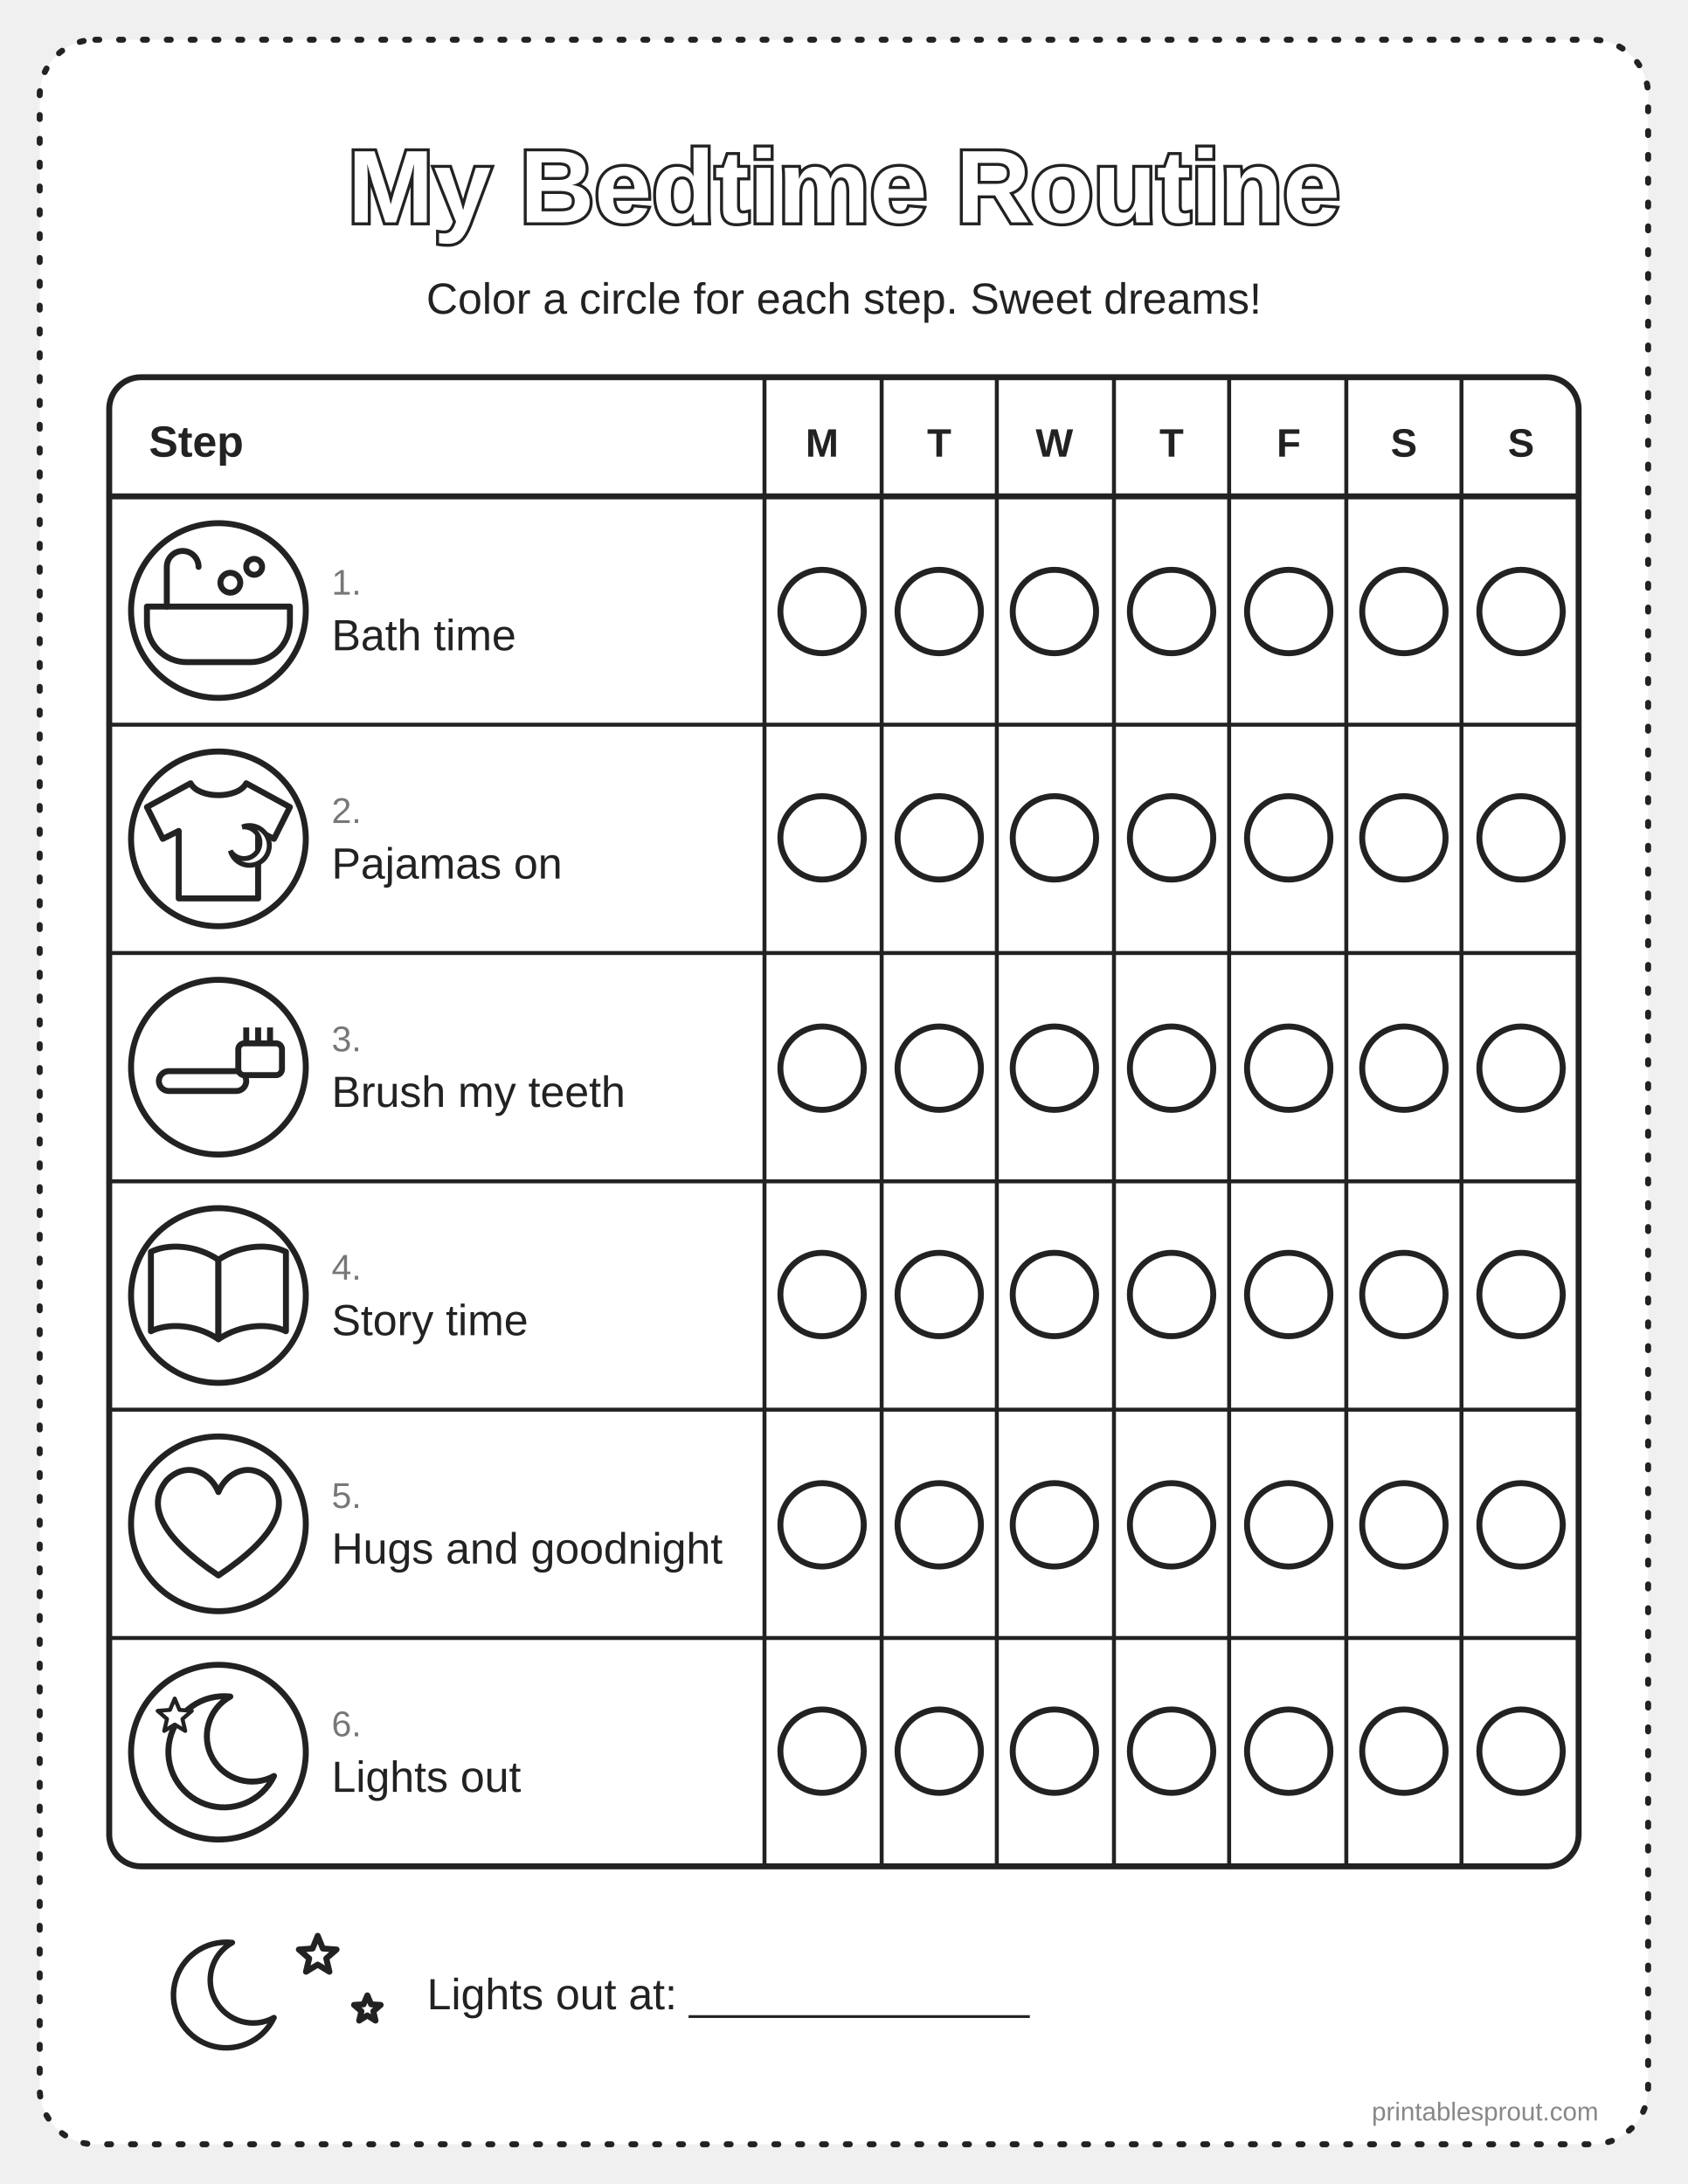
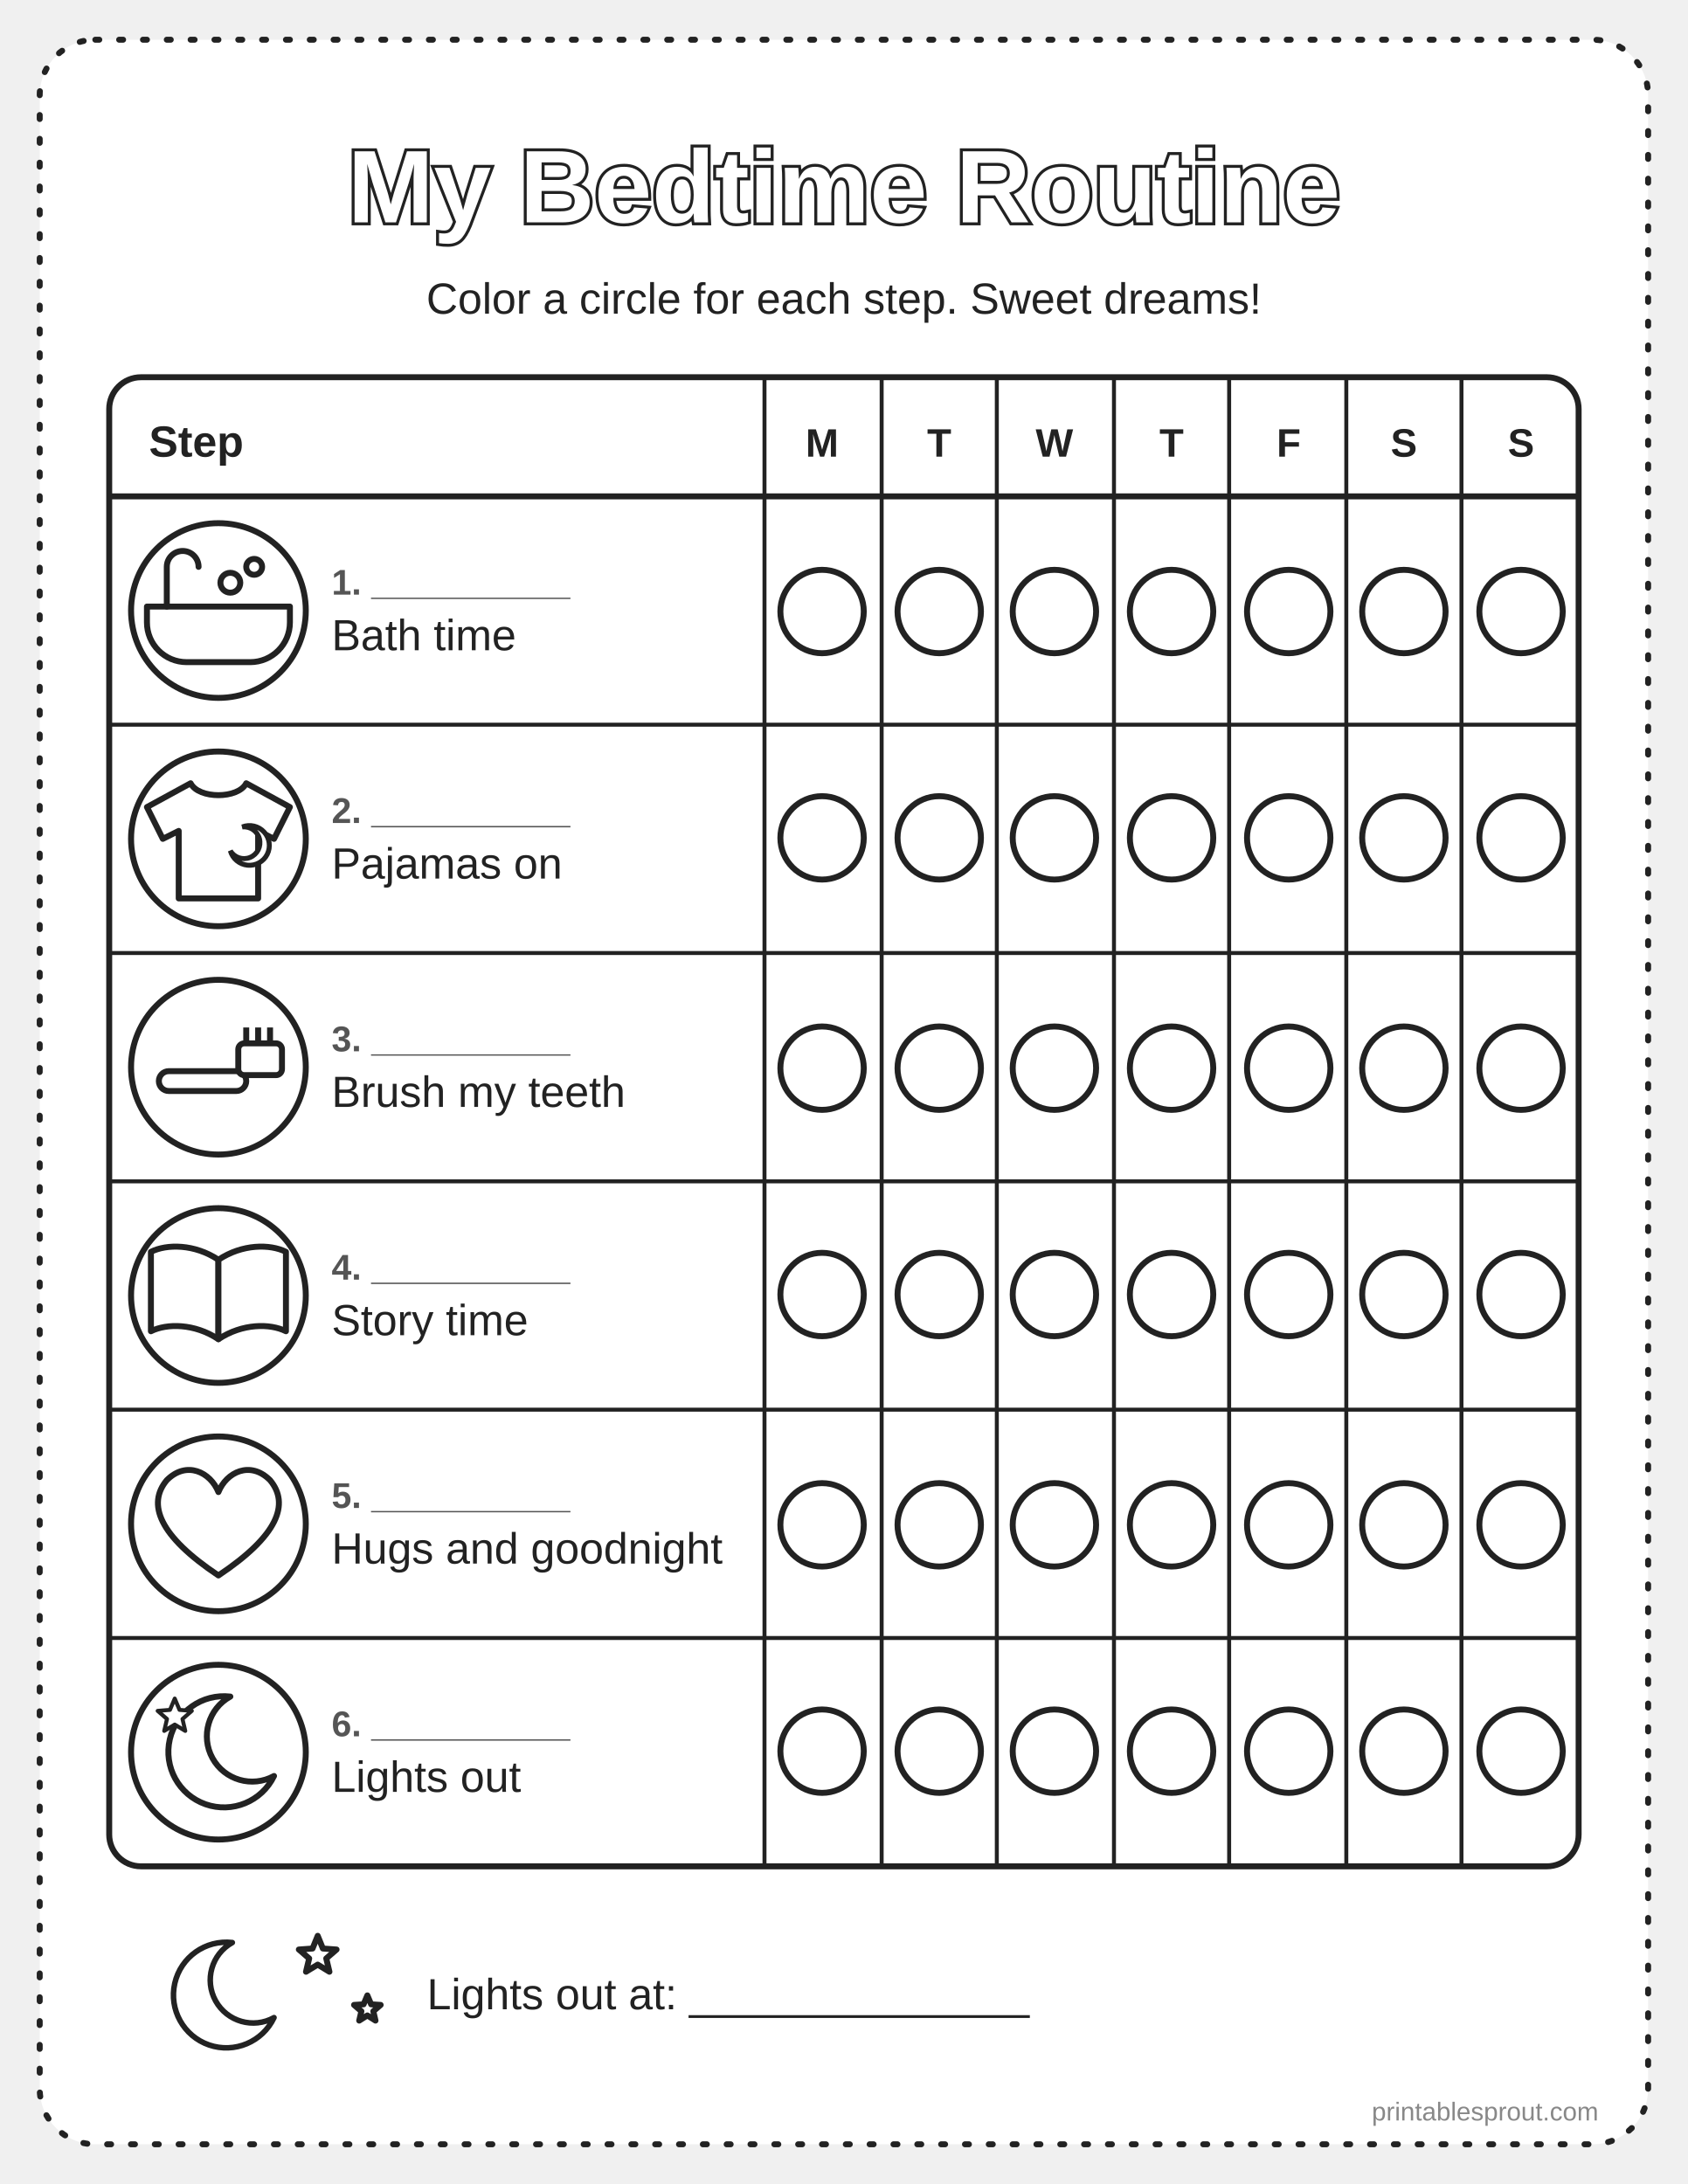
<svg xmlns="http://www.w3.org/2000/svg" viewBox="0 0 850 1100">
  <rect x="20" y="20" width="810" height="1060" rx="28" class="f" fill="#fff" stroke="#222" stroke-width="3" stroke-dasharray="2 10" stroke-linecap="round" />
  <text x="425" y="112" text-anchor="middle" font-family="Trebuchet MS, Segoe UI, Arial, sans-serif" font-size="52" font-weight="700" class="f" fill="#fff" stroke="#222" stroke-width="3" paint-order="stroke" data-field="name" data-tpl="{name}'s Bedtime Routine" data-empty="My Bedtime Routine">My Bedtime Routine</text>
  <text x="425" y="158" text-anchor="middle" font-family="Trebuchet MS, Segoe UI, Arial, sans-serif" font-size="22" fill="#222">Color a circle for each step. Sweet dreams!</text>
  <rect x="55" y="190" width="740" height="750" rx="16" class="f" fill="#fff" stroke="#222" stroke-width="3" stroke-linejoin="round" stroke-linecap="round" />
  <text x="75" y="230" font-family="Trebuchet MS, Segoe UI, Arial, sans-serif" font-size="22" font-weight="700" fill="#222">Step</text>
  <text x="414" y="230" text-anchor="middle" font-family="Trebuchet MS, Segoe UI, Arial, sans-serif" font-size="20" font-weight="700" fill="#222">M</text>
  <path d="M385,190 v750" stroke="#222" stroke-width="2" />
  <text x="473" y="230" text-anchor="middle" font-family="Trebuchet MS, Segoe UI, Arial, sans-serif" font-size="20" font-weight="700" fill="#222">T</text>
  <path d="M444,190 v750" stroke="#222" stroke-width="2" />
  <text x="531" y="230" text-anchor="middle" font-family="Trebuchet MS, Segoe UI, Arial, sans-serif" font-size="20" font-weight="700" fill="#222">W</text>
  <path d="M502,190 v750" stroke="#222" stroke-width="2" />
  <text x="590" y="230" text-anchor="middle" font-family="Trebuchet MS, Segoe UI, Arial, sans-serif" font-size="20" font-weight="700" fill="#222">T</text>
  <path d="M561,190 v750" stroke="#222" stroke-width="2" />
  <text x="649" y="230" text-anchor="middle" font-family="Trebuchet MS, Segoe UI, Arial, sans-serif" font-size="20" font-weight="700" fill="#222">F</text>
  <path d="M619,190 v750" stroke="#222" stroke-width="2" />
  <text x="707" y="230" text-anchor="middle" font-family="Trebuchet MS, Segoe UI, Arial, sans-serif" font-size="20" font-weight="700" fill="#222">S</text>
  <path d="M678,190 v750" stroke="#222" stroke-width="2" />
  <text x="766" y="230" text-anchor="middle" font-family="Trebuchet MS, Segoe UI, Arial, sans-serif" font-size="20" font-weight="700" fill="#222">S</text>
  <path d="M736,190 v750" stroke="#222" stroke-width="2" />
  <path d="M55,250 h740" stroke="#222" stroke-width="3" />
  <g transform="translate(110,307.5)">
    <circle r="44" class="f" fill="#fff" stroke="#222" stroke-width="3" stroke-linejoin="round" stroke-linecap="round" />
    <path d="M-36,-2 h72 v8 a20,20 0 0 1 -20,20 h-32 a20,20 0 0 1 -20,-20 Z" class="f" fill="#fff" stroke="#222" stroke-width="3" stroke-linejoin="round" stroke-linecap="round" />
    <path d="M-26,-2 v-20 a8,8 0 0 1 16,0" fill="none" stroke="#222" stroke-width="3" stroke-linejoin="round" stroke-linecap="round" />
    <circle cx="6" cy="-14" r="5" class="f" fill="#fff" stroke="#222" stroke-width="3" stroke-linejoin="round" stroke-linecap="round" />
    <circle cx="18" cy="-22" r="4" class="f" fill="#fff" stroke="#222" stroke-width="3" stroke-linejoin="round" stroke-linecap="round" />
  </g>
-   <text x="167" y="299.5" font-family="Trebuchet MS, Segoe UI, Arial, sans-serif" font-size="18" fill="#777">1.</text>
+   <text x="167" y="299.5" font-family="Trebuchet MS, Segoe UI, Arial, sans-serif" font-size="18" font-weight="700" fill="#555" data-field="t1" data-tpl="1.  {t1}" data-empty="1.  __________">1.  __________</text>
  <text x="167" y="327.5" text-anchor="start" font-family="Trebuchet MS, Segoe UI, Arial, sans-serif" font-size="22" font-weight="400" fill="#222" data-field="s1" data-tpl="{s1}" data-empty="Bath time">Bath time</text>
  <circle cx="414" cy="308" r="21" class="f" fill="#fff" stroke="#222" stroke-width="3" stroke-linejoin="round" stroke-linecap="round" />
  <circle cx="473" cy="308" r="21" class="f" fill="#fff" stroke="#222" stroke-width="3" stroke-linejoin="round" stroke-linecap="round" />
  <circle cx="531" cy="308" r="21" class="f" fill="#fff" stroke="#222" stroke-width="3" stroke-linejoin="round" stroke-linecap="round" />
  <circle cx="590" cy="308" r="21" class="f" fill="#fff" stroke="#222" stroke-width="3" stroke-linejoin="round" stroke-linecap="round" />
  <circle cx="649" cy="308" r="21" class="f" fill="#fff" stroke="#222" stroke-width="3" stroke-linejoin="round" stroke-linecap="round" />
  <circle cx="707" cy="308" r="21" class="f" fill="#fff" stroke="#222" stroke-width="3" stroke-linejoin="round" stroke-linecap="round" />
  <circle cx="766" cy="308" r="21" class="f" fill="#fff" stroke="#222" stroke-width="3" stroke-linejoin="round" stroke-linecap="round" />
  <path d="M55,365 h740" stroke="#222" stroke-width="2" />
  <g transform="translate(110,422.5)">
    <circle r="44" class="f" fill="#fff" stroke="#222" stroke-width="3" stroke-linejoin="round" stroke-linecap="round" />
    <path d="M-14,-28 l-22,12 8,16 8,-4 v34 h40 v-34 l8,4 8,-16 -22,-12 c-4,8 -24,8 -28,0 Z" class="f" fill="#fff" stroke="#222" stroke-width="3" stroke-linejoin="round" stroke-linecap="round" />
    <path d="M6,6 a10,10 0 1 0 6,-12 a8,8 0 1 1 -6,12 Z" class="f" fill="#fff" stroke="#222" stroke-width="2.5" />
  </g>
-   <text x="167" y="414.5" font-family="Trebuchet MS, Segoe UI, Arial, sans-serif" font-size="18" fill="#777">2.</text>
+   <text x="167" y="414.5" font-family="Trebuchet MS, Segoe UI, Arial, sans-serif" font-size="18" font-weight="700" fill="#555" data-field="t2" data-tpl="2.  {t2}" data-empty="2.  __________">2.  __________</text>
  <text x="167" y="442.5" text-anchor="start" font-family="Trebuchet MS, Segoe UI, Arial, sans-serif" font-size="22" font-weight="400" fill="#222" data-field="s2" data-tpl="{s2}" data-empty="Pajamas on">Pajamas on</text>
  <circle cx="414" cy="422" r="21" class="f" fill="#fff" stroke="#222" stroke-width="3" stroke-linejoin="round" stroke-linecap="round" />
  <circle cx="473" cy="422" r="21" class="f" fill="#fff" stroke="#222" stroke-width="3" stroke-linejoin="round" stroke-linecap="round" />
  <circle cx="531" cy="422" r="21" class="f" fill="#fff" stroke="#222" stroke-width="3" stroke-linejoin="round" stroke-linecap="round" />
  <circle cx="590" cy="422" r="21" class="f" fill="#fff" stroke="#222" stroke-width="3" stroke-linejoin="round" stroke-linecap="round" />
  <circle cx="649" cy="422" r="21" class="f" fill="#fff" stroke="#222" stroke-width="3" stroke-linejoin="round" stroke-linecap="round" />
  <circle cx="707" cy="422" r="21" class="f" fill="#fff" stroke="#222" stroke-width="3" stroke-linejoin="round" stroke-linecap="round" />
  <circle cx="766" cy="422" r="21" class="f" fill="#fff" stroke="#222" stroke-width="3" stroke-linejoin="round" stroke-linecap="round" />
  <path d="M55,480 h740" stroke="#222" stroke-width="2" />
  <g transform="translate(110,537.5)">
    <circle r="44" class="f" fill="#fff" stroke="#222" stroke-width="3" stroke-linejoin="round" stroke-linecap="round" />
    <rect x="-30" y="2" width="44" height="10" rx="5" class="f" fill="#fff" stroke="#222" stroke-width="3" stroke-linejoin="round" stroke-linecap="round" />
    <rect x="10" y="-12" width="22" height="16" rx="3" class="f" fill="#fff" stroke="#222" stroke-width="3" stroke-linejoin="round" stroke-linecap="round" />
    <path d="M14,-12 v-8 M20,-12 v-8 M26,-12 v-8" stroke="#222" stroke-width="3" />
  </g>
-   <text x="167" y="529.5" font-family="Trebuchet MS, Segoe UI, Arial, sans-serif" font-size="18" fill="#777">3.</text>
+   <text x="167" y="529.5" font-family="Trebuchet MS, Segoe UI, Arial, sans-serif" font-size="18" font-weight="700" fill="#555" data-field="t3" data-tpl="3.  {t3}" data-empty="3.  __________">3.  __________</text>
  <text x="167" y="557.5" text-anchor="start" font-family="Trebuchet MS, Segoe UI, Arial, sans-serif" font-size="22" font-weight="400" fill="#222" data-field="s3" data-tpl="{s3}" data-empty="Brush my teeth">Brush my teeth</text>
  <circle cx="414" cy="538" r="21" class="f" fill="#fff" stroke="#222" stroke-width="3" stroke-linejoin="round" stroke-linecap="round" />
  <circle cx="473" cy="538" r="21" class="f" fill="#fff" stroke="#222" stroke-width="3" stroke-linejoin="round" stroke-linecap="round" />
  <circle cx="531" cy="538" r="21" class="f" fill="#fff" stroke="#222" stroke-width="3" stroke-linejoin="round" stroke-linecap="round" />
  <circle cx="590" cy="538" r="21" class="f" fill="#fff" stroke="#222" stroke-width="3" stroke-linejoin="round" stroke-linecap="round" />
  <circle cx="649" cy="538" r="21" class="f" fill="#fff" stroke="#222" stroke-width="3" stroke-linejoin="round" stroke-linecap="round" />
  <circle cx="707" cy="538" r="21" class="f" fill="#fff" stroke="#222" stroke-width="3" stroke-linejoin="round" stroke-linecap="round" />
  <circle cx="766" cy="538" r="21" class="f" fill="#fff" stroke="#222" stroke-width="3" stroke-linejoin="round" stroke-linecap="round" />
  <path d="M55,595 h740" stroke="#222" stroke-width="2" />
  <g transform="translate(110,652.5)">
    <circle r="44" class="f" fill="#fff" stroke="#222" stroke-width="3" stroke-linejoin="round" stroke-linecap="round" />
    <path d="M0,-18 c-12,-8 -26,-8 -34,-4 v40 c8,-4 22,-4 34,4 Z" class="f" fill="#fff" stroke="#222" stroke-width="3" stroke-linejoin="round" stroke-linecap="round" />
    <path d="M0,-18 c12,-8 26,-8 34,-4 v40 c-8,-4 -22,-4 -34,4 Z" class="f" fill="#fff" stroke="#222" stroke-width="3" stroke-linejoin="round" stroke-linecap="round" />
  </g>
-   <text x="167" y="644.5" font-family="Trebuchet MS, Segoe UI, Arial, sans-serif" font-size="18" fill="#777">4.</text>
+   <text x="167" y="644.5" font-family="Trebuchet MS, Segoe UI, Arial, sans-serif" font-size="18" font-weight="700" fill="#555" data-field="t4" data-tpl="4.  {t4}" data-empty="4.  __________">4.  __________</text>
  <text x="167" y="672.5" text-anchor="start" font-family="Trebuchet MS, Segoe UI, Arial, sans-serif" font-size="22" font-weight="400" fill="#222" data-field="s4" data-tpl="{s4}" data-empty="Story time">Story time</text>
  <circle cx="414" cy="652" r="21" class="f" fill="#fff" stroke="#222" stroke-width="3" stroke-linejoin="round" stroke-linecap="round" />
  <circle cx="473" cy="652" r="21" class="f" fill="#fff" stroke="#222" stroke-width="3" stroke-linejoin="round" stroke-linecap="round" />
  <circle cx="531" cy="652" r="21" class="f" fill="#fff" stroke="#222" stroke-width="3" stroke-linejoin="round" stroke-linecap="round" />
  <circle cx="590" cy="652" r="21" class="f" fill="#fff" stroke="#222" stroke-width="3" stroke-linejoin="round" stroke-linecap="round" />
  <circle cx="649" cy="652" r="21" class="f" fill="#fff" stroke="#222" stroke-width="3" stroke-linejoin="round" stroke-linecap="round" />
  <circle cx="707" cy="652" r="21" class="f" fill="#fff" stroke="#222" stroke-width="3" stroke-linejoin="round" stroke-linecap="round" />
  <circle cx="766" cy="652" r="21" class="f" fill="#fff" stroke="#222" stroke-width="3" stroke-linejoin="round" stroke-linecap="round" />
  <path d="M55,710 h740" stroke="#222" stroke-width="2" />
  <g transform="translate(110,767.5)">
    <circle r="44" class="f" fill="#fff" stroke="#222" stroke-width="3" stroke-linejoin="round" stroke-linecap="round" />
    <path d="M0,26 C-30,6 -36,-10 -26,-22 C-16,-32 -4,-26 0,-16 C4,-26 16,-32 26,-22 C36,-10 30,6 0,26 Z" class="f" fill="#fff" stroke="#222" stroke-width="3" stroke-linejoin="round" stroke-linecap="round" />
  </g>
-   <text x="167" y="759.5" font-family="Trebuchet MS, Segoe UI, Arial, sans-serif" font-size="18" fill="#777">5.</text>
+   <text x="167" y="759.5" font-family="Trebuchet MS, Segoe UI, Arial, sans-serif" font-size="18" font-weight="700" fill="#555" data-field="t5" data-tpl="5.  {t5}" data-empty="5.  __________">5.  __________</text>
  <text x="167" y="787.5" text-anchor="start" font-family="Trebuchet MS, Segoe UI, Arial, sans-serif" font-size="22" font-weight="400" fill="#222" data-field="s5" data-tpl="{s5}" data-empty="Hugs and goodnight">Hugs and goodnight</text>
  <circle cx="414" cy="768" r="21" class="f" fill="#fff" stroke="#222" stroke-width="3" stroke-linejoin="round" stroke-linecap="round" />
  <circle cx="473" cy="768" r="21" class="f" fill="#fff" stroke="#222" stroke-width="3" stroke-linejoin="round" stroke-linecap="round" />
  <circle cx="531" cy="768" r="21" class="f" fill="#fff" stroke="#222" stroke-width="3" stroke-linejoin="round" stroke-linecap="round" />
  <circle cx="590" cy="768" r="21" class="f" fill="#fff" stroke="#222" stroke-width="3" stroke-linejoin="round" stroke-linecap="round" />
  <circle cx="649" cy="768" r="21" class="f" fill="#fff" stroke="#222" stroke-width="3" stroke-linejoin="round" stroke-linecap="round" />
  <circle cx="707" cy="768" r="21" class="f" fill="#fff" stroke="#222" stroke-width="3" stroke-linejoin="round" stroke-linecap="round" />
  <circle cx="766" cy="768" r="21" class="f" fill="#fff" stroke="#222" stroke-width="3" stroke-linejoin="round" stroke-linecap="round" />
  <path d="M55,825 h740" stroke="#222" stroke-width="2" />
  <g transform="translate(110,882.5)">
    <circle r="44" class="f" fill="#fff" stroke="#222" stroke-width="3" stroke-linejoin="round" stroke-linecap="round" />
    <path d="M6,-28 a28,28 0 1 0 22,40 a22,22 0 1 1 -22,-40 Z" class="f" fill="#fff" stroke="#222" stroke-width="3" stroke-linejoin="round" stroke-linecap="round" />
    <polygon points="-22.0,-27.0 -19.6,-21.3 -13.4,-20.8 -18.1,-16.7 -16.7,-10.7 -22.0,-13.9 -27.3,-10.7 -25.9,-16.7 -30.6,-20.8 -24.4,-21.3" class="f" fill="#fff" stroke="#222" stroke-width="2" stroke-linejoin="round" />
  </g>
-   <text x="167" y="874.5" font-family="Trebuchet MS, Segoe UI, Arial, sans-serif" font-size="18" fill="#777">6.</text>
+   <text x="167" y="874.5" font-family="Trebuchet MS, Segoe UI, Arial, sans-serif" font-size="18" font-weight="700" fill="#555" data-field="t6" data-tpl="6.  {t6}" data-empty="6.  __________">6.  __________</text>
  <text x="167" y="902.5" text-anchor="start" font-family="Trebuchet MS, Segoe UI, Arial, sans-serif" font-size="22" font-weight="400" fill="#222" data-field="s6" data-tpl="{s6}" data-empty="Lights out">Lights out</text>
  <circle cx="414" cy="882" r="21" class="f" fill="#fff" stroke="#222" stroke-width="3" stroke-linejoin="round" stroke-linecap="round" />
  <circle cx="473" cy="882" r="21" class="f" fill="#fff" stroke="#222" stroke-width="3" stroke-linejoin="round" stroke-linecap="round" />
  <circle cx="531" cy="882" r="21" class="f" fill="#fff" stroke="#222" stroke-width="3" stroke-linejoin="round" stroke-linecap="round" />
  <circle cx="590" cy="882" r="21" class="f" fill="#fff" stroke="#222" stroke-width="3" stroke-linejoin="round" stroke-linecap="round" />
  <circle cx="649" cy="882" r="21" class="f" fill="#fff" stroke="#222" stroke-width="3" stroke-linejoin="round" stroke-linecap="round" />
  <circle cx="707" cy="882" r="21" class="f" fill="#fff" stroke="#222" stroke-width="3" stroke-linejoin="round" stroke-linecap="round" />
  <circle cx="766" cy="882" r="21" class="f" fill="#fff" stroke="#222" stroke-width="3" stroke-linejoin="round" stroke-linecap="round" />
  <g transform="translate(110,1005) scale(0.7)">
    <path d="M10,-38 a38,38 0 1 0 30,54 a30,30 0 1 1 -30,-54 Z" class="f" fill="#fff" stroke="#222" stroke-width="4" stroke-linejoin="round" stroke-linecap="round" />
  </g>
  <polygon points="160.0,975.0 162.6,981.4 169.5,981.9 164.3,986.4 165.9,993.1 160.0,989.5 154.1,993.1 155.7,986.4 150.5,981.9 157.4,981.4" class="f" fill="#fff" stroke="#222" stroke-width="3" stroke-linejoin="round" />
  <polygon points="185.0,1005.0 186.9,1009.5 191.7,1009.8 188.0,1013.0 189.1,1017.7 185.0,1015.1 180.9,1017.7 182.0,1013.0 178.3,1009.8 183.1,1009.5" class="f" fill="#fff" stroke="#222" stroke-width="3" stroke-linejoin="round" />
  <text x="215" y="1012" font-family="Trebuchet MS, Segoe UI, Arial, sans-serif" font-size="22" fill="#222" data-field="time" data-tpl="Lights out at: {time}" data-empty="Lights out at: ______________">Lights out at: ______________</text>
  <text x="805" y="1068" text-anchor="end" font-family="Trebuchet MS, Segoe UI, Arial, sans-serif" font-size="13" fill="#888">printablesprout.com</text>
</svg>
